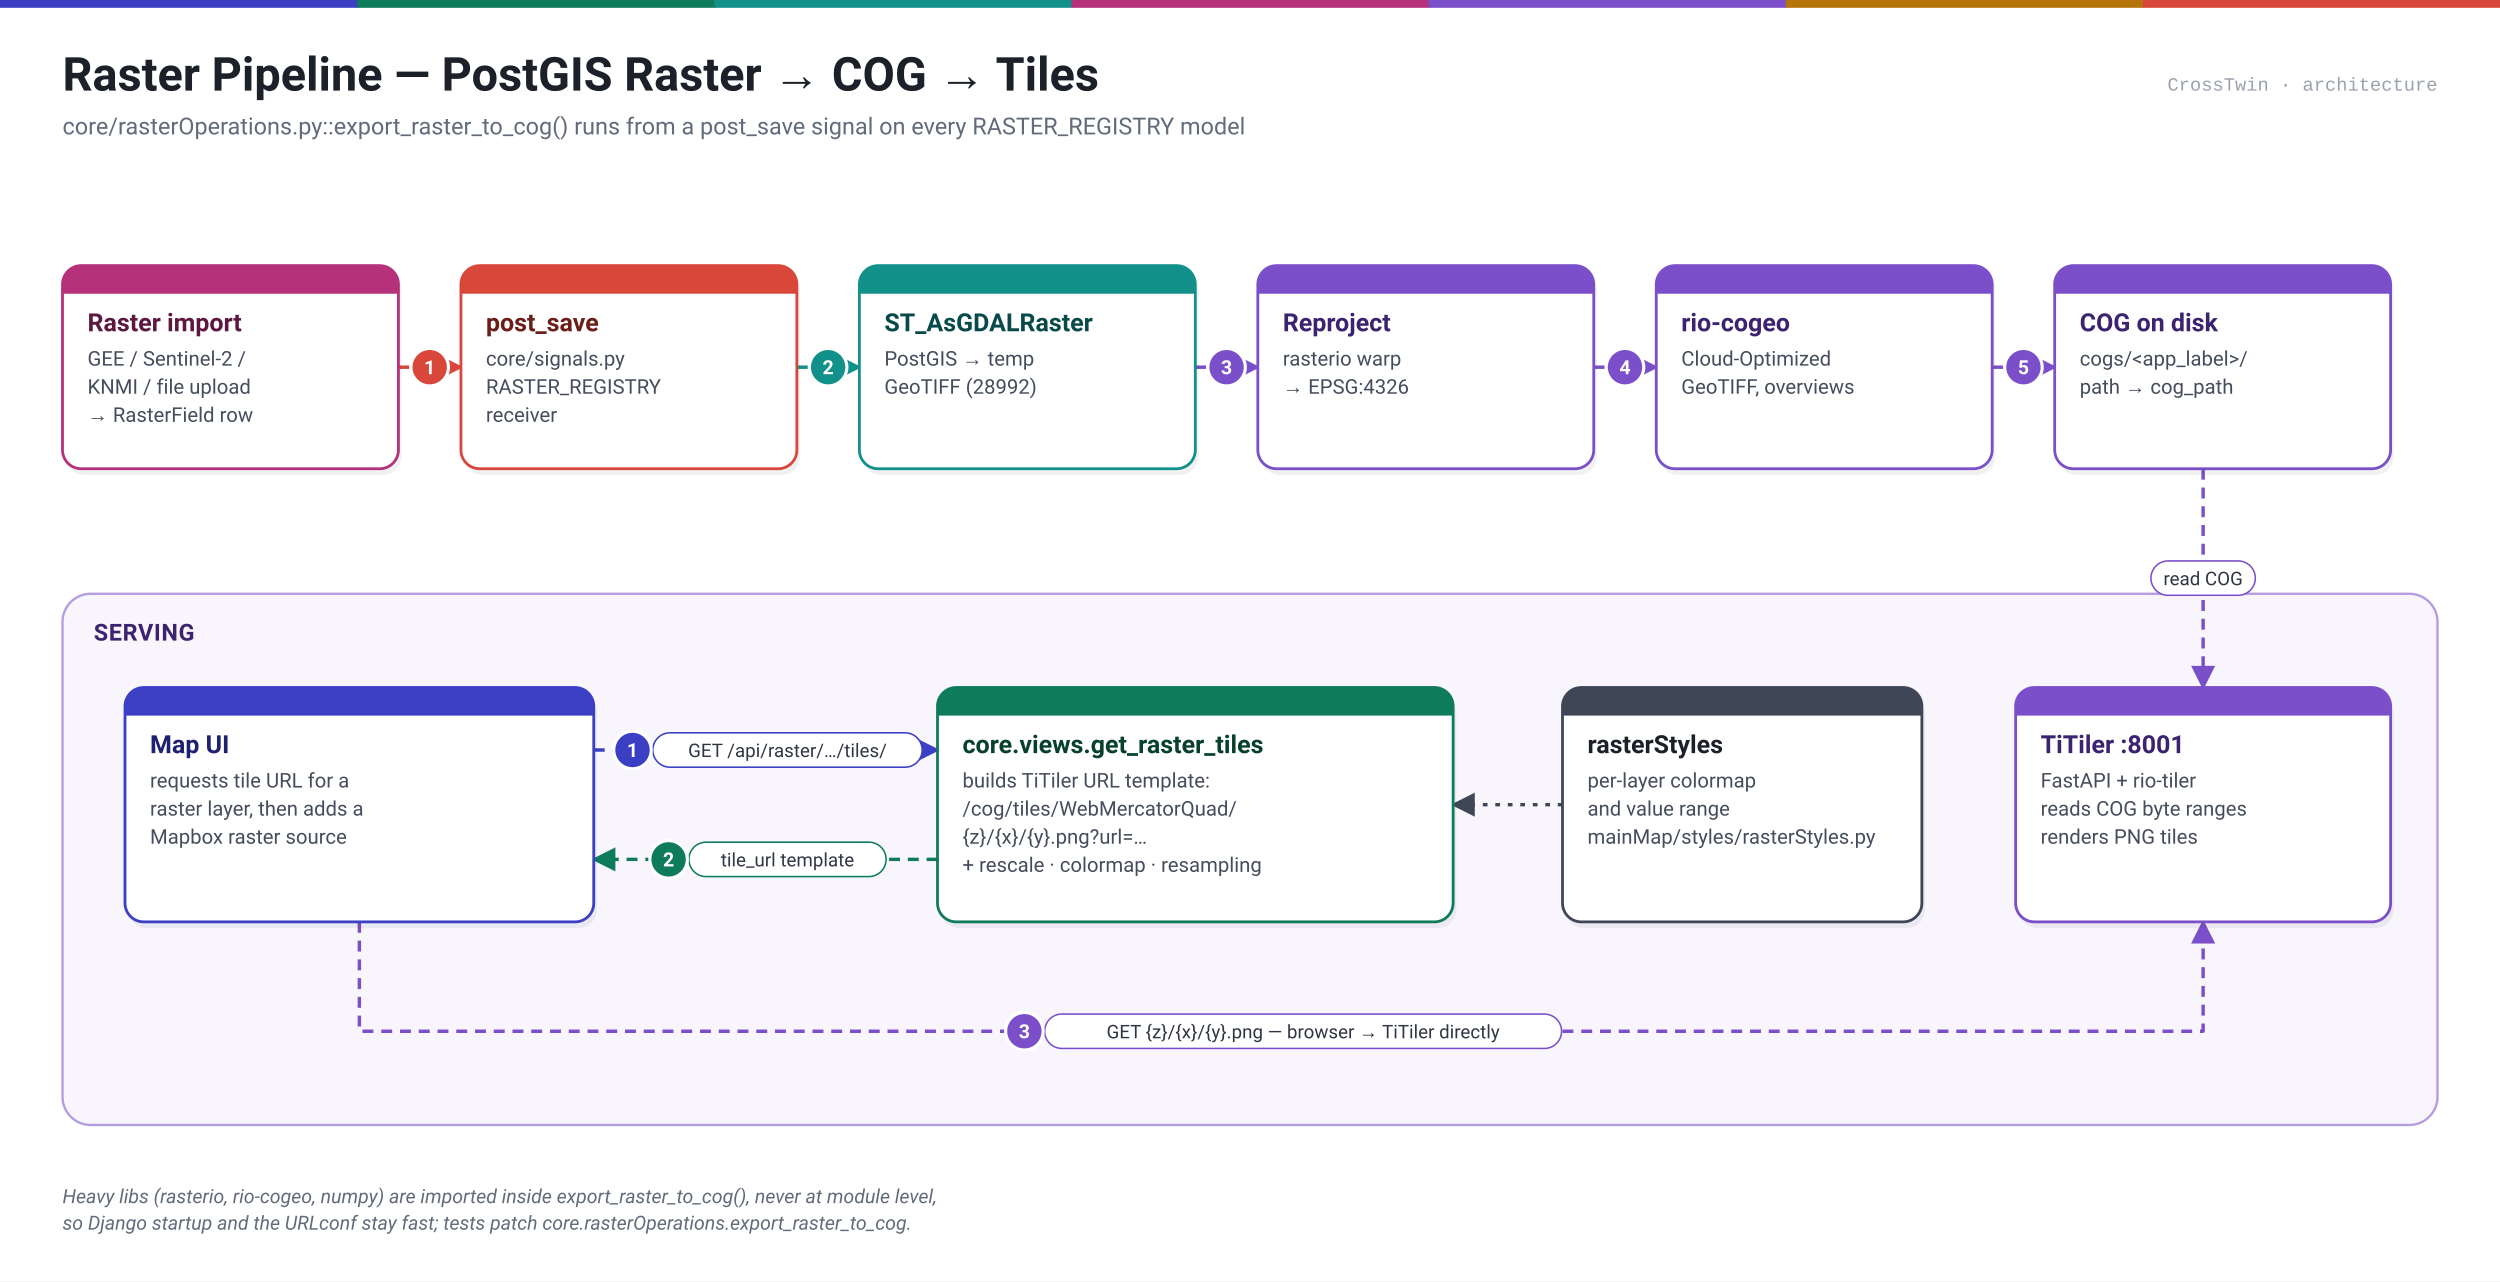
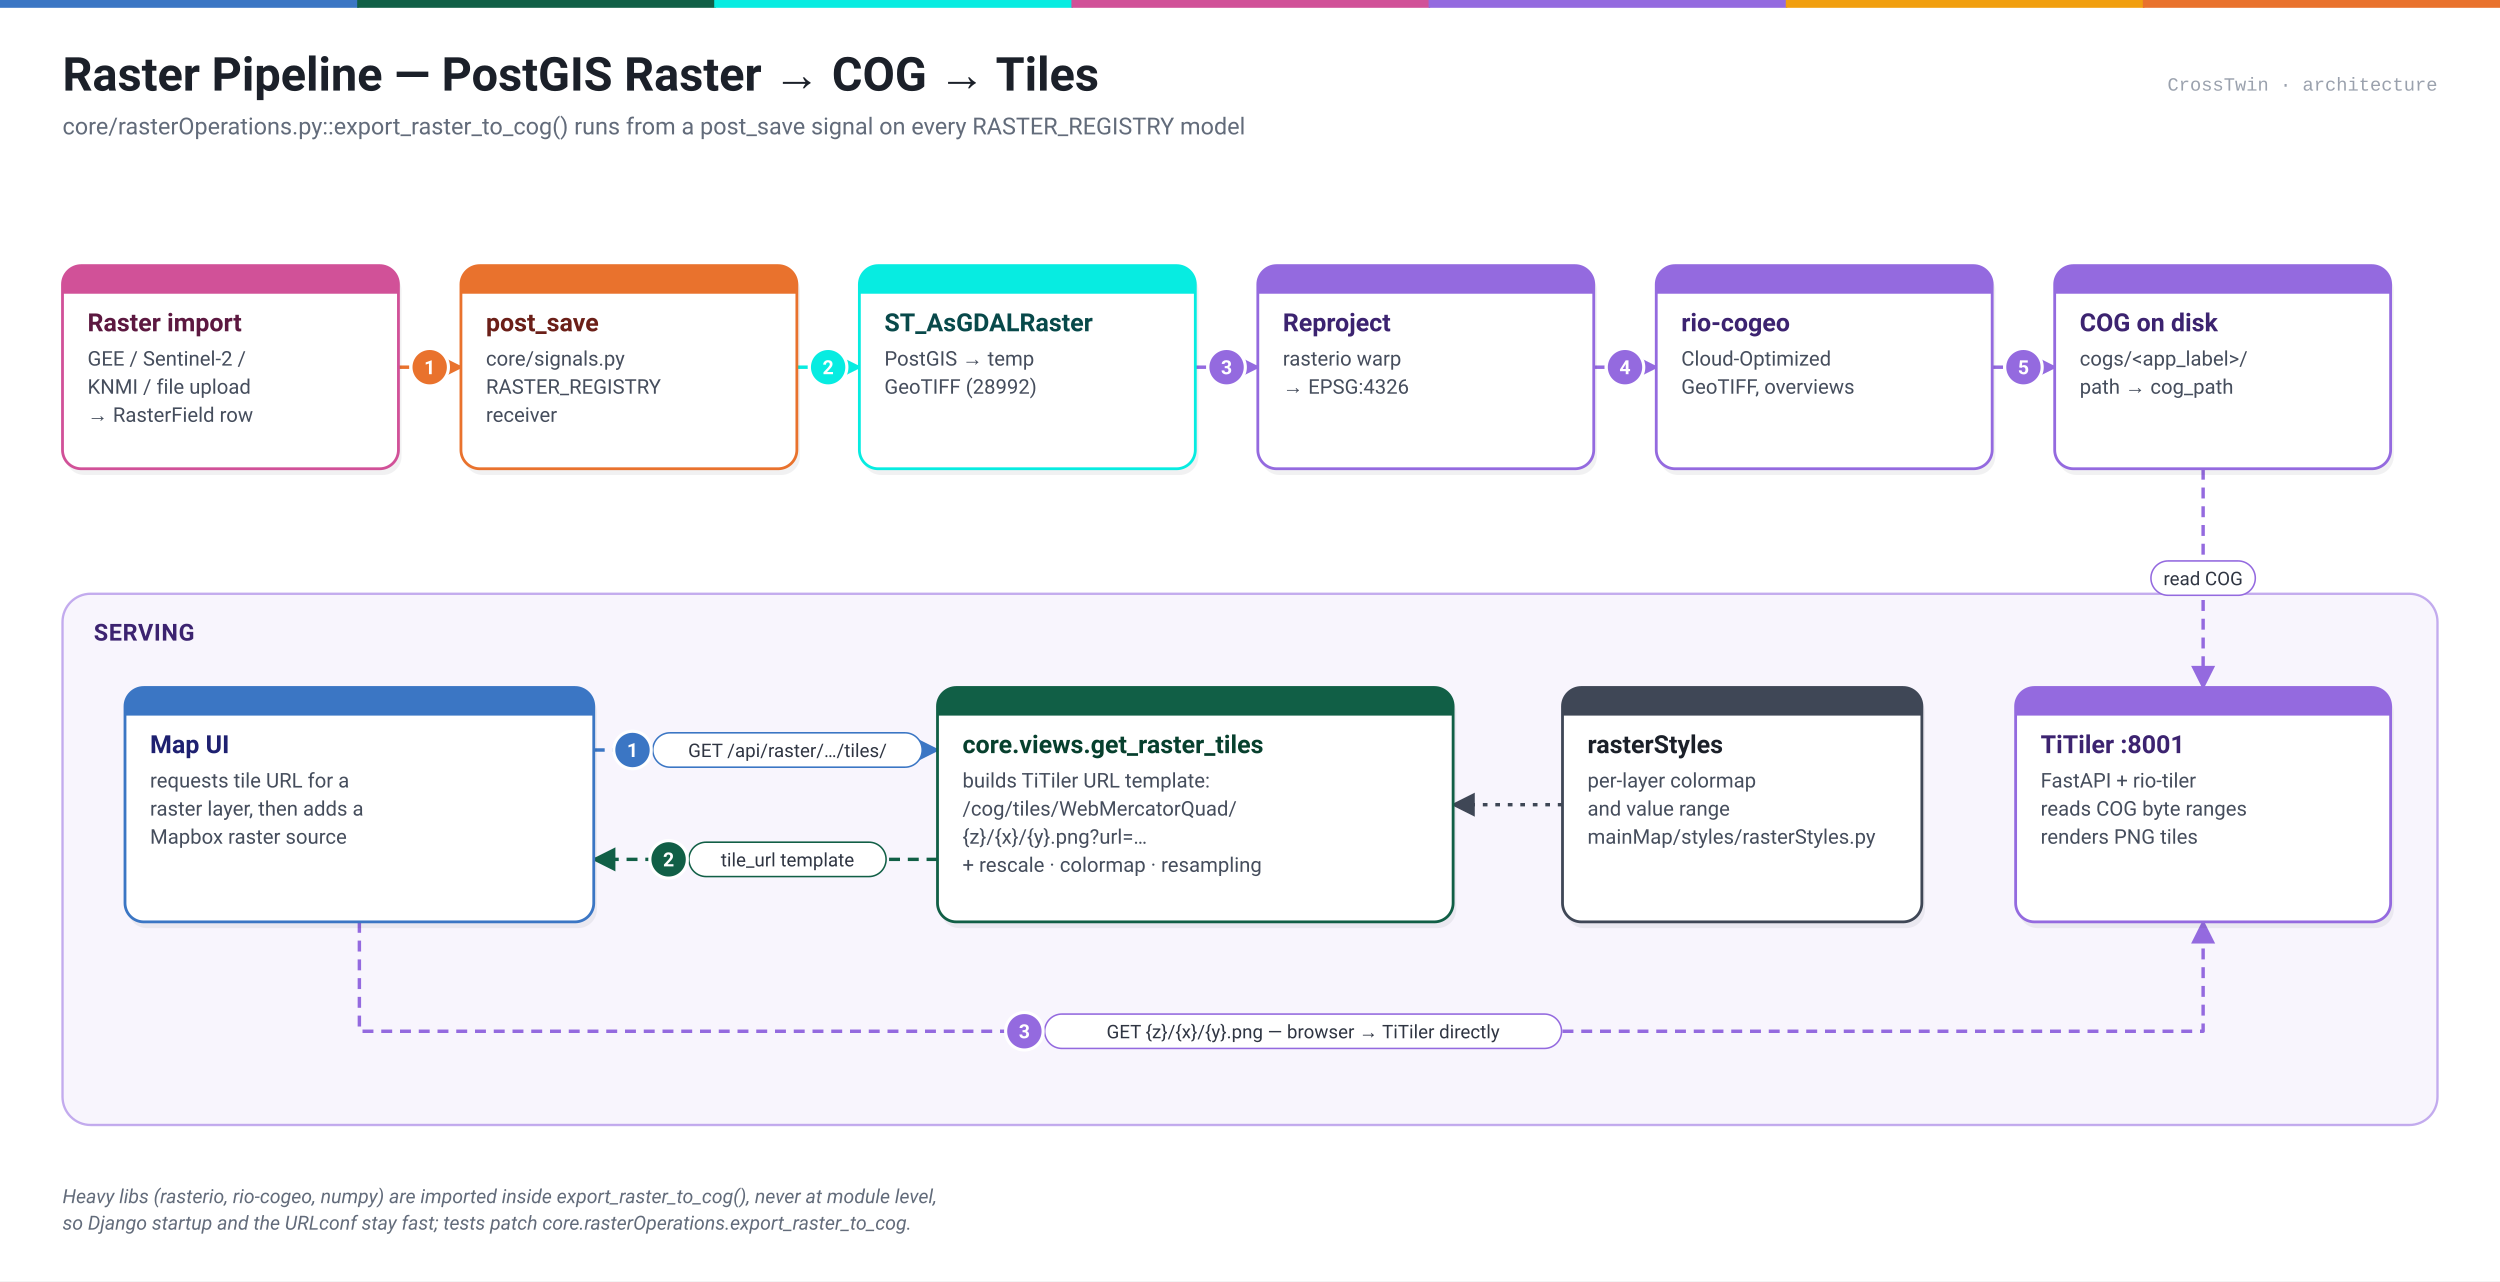
<svg xmlns="http://www.w3.org/2000/svg" viewBox="0 0 1600 820" width="1600" height="820" role="img" aria-label="Raster Pipeline — PostGIS Raster → COG → Tiles">
  <style>
  .t { font-family:'Roboto','Helvetica Neue','Arial',sans-serif; }
  .m { font-family:'JetBrains Mono','Consolas','Courier New',monospace; }
  .flow { stroke-dasharray:7 5; animation:dash 1.2s linear infinite; }
  @keyframes dash { to { stroke-dashoffset:-24; } }
  @media (prefers-reduced-motion: reduce) { .flow { animation:none; } }
</style>
  <defs>
    <marker id="a-client" viewBox="0 0 10 10" refX="9" refY="5" markerWidth="7" markerHeight="7" orient="auto-start-reverse">
-       <path d="M0,0 L10,5 L0,10 z" fill="#3b3fc4" />
+       <path d="M0,0 L10,5 L0,10 z" fill="#3b76c4" />
    </marker>
    <marker id="as-client" viewBox="0 0 10 10" refX="9" refY="5" markerWidth="7" markerHeight="7" orient="auto-start-reverse">
-       <path d="M0,0 L10,5 L0,10 z" fill="#3b3fc4" />
+       <path d="M0,0 L10,5 L0,10 z" fill="#3b76c4" />
    </marker>
    <marker id="a-django" viewBox="0 0 10 10" refX="9" refY="5" markerWidth="7" markerHeight="7" orient="auto-start-reverse">
-       <path d="M0,0 L10,5 L0,10 z" fill="#0e7c5a" />
+       <path d="M0,0 L10,5 L0,10 z" fill="#115f46" />
    </marker>
    <marker id="as-django" viewBox="0 0 10 10" refX="9" refY="5" markerWidth="7" markerHeight="7" orient="auto-start-reverse">
-       <path d="M0,0 L10,5 L0,10 z" fill="#0e7c5a" />
+       <path d="M0,0 L10,5 L0,10 z" fill="#115f46" />
    </marker>
    <marker id="a-data" viewBox="0 0 10 10" refX="9" refY="5" markerWidth="7" markerHeight="7" orient="auto-start-reverse">
-       <path d="M0,0 L10,5 L0,10 z" fill="#12918a" />
+       <path d="M0,0 L10,5 L0,10 z" fill="#07ece1" />
    </marker>
    <marker id="as-data" viewBox="0 0 10 10" refX="9" refY="5" markerWidth="7" markerHeight="7" orient="auto-start-reverse">
-       <path d="M0,0 L10,5 L0,10 z" fill="#12918a" />
+       <path d="M0,0 L10,5 L0,10 z" fill="#07ece1" />
    </marker>
    <marker id="a-external" viewBox="0 0 10 10" refX="9" refY="5" markerWidth="7" markerHeight="7" orient="auto-start-reverse">
-       <path d="M0,0 L10,5 L0,10 z" fill="#b5317a" />
+       <path d="M0,0 L10,5 L0,10 z" fill="#d15198" />
    </marker>
    <marker id="as-external" viewBox="0 0 10 10" refX="9" refY="5" markerWidth="7" markerHeight="7" orient="auto-start-reverse">
-       <path d="M0,0 L10,5 L0,10 z" fill="#b5317a" />
+       <path d="M0,0 L10,5 L0,10 z" fill="#d15198" />
    </marker>
    <marker id="a-raster" viewBox="0 0 10 10" refX="9" refY="5" markerWidth="7" markerHeight="7" orient="auto-start-reverse">
-       <path d="M0,0 L10,5 L0,10 z" fill="#7b4fc9" />
+       <path d="M0,0 L10,5 L0,10 z" fill="#946adf" />
    </marker>
    <marker id="as-raster" viewBox="0 0 10 10" refX="9" refY="5" markerWidth="7" markerHeight="7" orient="auto-start-reverse">
-       <path d="M0,0 L10,5 L0,10 z" fill="#7b4fc9" />
+       <path d="M0,0 L10,5 L0,10 z" fill="#946adf" />
    </marker>
    <marker id="a-cache" viewBox="0 0 10 10" refX="9" refY="5" markerWidth="7" markerHeight="7" orient="auto-start-reverse">
-       <path d="M0,0 L10,5 L0,10 z" fill="#b5750a" />
+       <path d="M0,0 L10,5 L0,10 z" fill="#f19f0f" />
    </marker>
    <marker id="as-cache" viewBox="0 0 10 10" refX="9" refY="5" markerWidth="7" markerHeight="7" orient="auto-start-reverse">
-       <path d="M0,0 L10,5 L0,10 z" fill="#b5750a" />
+       <path d="M0,0 L10,5 L0,10 z" fill="#f19f0f" />
    </marker>
    <marker id="a-signal" viewBox="0 0 10 10" refX="9" refY="5" markerWidth="7" markerHeight="7" orient="auto-start-reverse">
-       <path d="M0,0 L10,5 L0,10 z" fill="#d9473a" />
+       <path d="M0,0 L10,5 L0,10 z" fill="#e9722d" />
    </marker>
    <marker id="as-signal" viewBox="0 0 10 10" refX="9" refY="5" markerWidth="7" markerHeight="7" orient="auto-start-reverse">
-       <path d="M0,0 L10,5 L0,10 z" fill="#d9473a" />
+       <path d="M0,0 L10,5 L0,10 z" fill="#e9722d" />
    </marker>
    <marker id="a-neutral" viewBox="0 0 10 10" refX="9" refY="5" markerWidth="7" markerHeight="7" orient="auto-start-reverse">
      <path d="M0,0 L10,5 L0,10 z" fill="#3f4756" />
    </marker>
    <marker id="as-neutral" viewBox="0 0 10 10" refX="9" refY="5" markerWidth="7" markerHeight="7" orient="auto-start-reverse">
      <path d="M0,0 L10,5 L0,10 z" fill="#3f4756" />
    </marker>
  </defs>
  <rect width="1600" height="820" fill="#ffffff" />
-   <rect x="0.0" width="229.6" height="5" fill="#3b3fc4" />
-   <rect x="228.6" width="229.6" height="5" fill="#0e7c5a" />
-   <rect x="457.1" width="229.6" height="5" fill="#12918a" />
-   <rect x="685.7" width="229.6" height="5" fill="#b5317a" />
-   <rect x="914.3" width="229.6" height="5" fill="#7b4fc9" />
-   <rect x="1142.9" width="229.6" height="5" fill="#b5750a" />
-   <rect x="1371.4" width="229.6" height="5" fill="#d9473a" />
+   <rect x="0.0" width="229.6" height="5" fill="#3b76c4" />
+   <rect x="228.6" width="229.6" height="5" fill="#115f46" />
+   <rect x="457.1" width="229.6" height="5" fill="#07ece1" />
+   <rect x="685.7" width="229.6" height="5" fill="#d15198" />
+   <rect x="914.3" width="229.6" height="5" fill="#946adf" />
+   <rect x="1142.9" width="229.6" height="5" fill="#f19f0f" />
+   <rect x="1371.4" width="229.6" height="5" fill="#e9722d" />
  <text class="t" x="40" y="58" font-size="30" font-weight="600" fill="#1b2029">Raster Pipeline — PostGIS Raster → COG → Tiles</text>
  <text class="t" x="40" y="86" font-size="15" fill="#626b7a">core/rasterOperations.py::export_raster_to_cog() runs from a post_save signal on every RASTER_REGISTRY model</text>
  <text class="m" x="1560" y="58" font-size="12" fill="#9aa1ad" text-anchor="end">CrossTwin · architecture</text>
-   <rect x="40" y="380" width="1520" height="340" rx="18" fill="#f2edfb" fill-opacity="0.55" stroke="#7b4fc9" stroke-opacity="0.55" stroke-width="1.5" />
+   <rect x="40" y="380" width="1520" height="340" rx="18" fill="#f2edfb" fill-opacity="0.55" stroke="#946adf" stroke-opacity="0.55" stroke-width="1.5" />
  <text class="t" x="60" y="410" font-size="15" font-weight="700" fill="#3c2370" letter-spacing="0.4">SERVING</text>
-   <path d="M1410,300 L1410,440" fill="none" stroke="#7b4fc9" stroke-width="2.2" stroke-linejoin="round" class="flow" marker-end="url(#a-raster)" />
+   <path d="M1410,300 L1410,440" fill="none" stroke="#946adf" stroke-width="2.2" stroke-linejoin="round" class="flow" marker-end="url(#a-raster)" />
  <path d="M1000,515 L930,515" fill="none" stroke="#3f4756" stroke-width="2.2" stroke-linejoin="round" stroke-dasharray="3 5" marker-end="url(#a-neutral)" />
-   <path d="M230,590 L230,660 L1410,660 L1410,590" fill="none" stroke="#7b4fc9" stroke-width="2.2" stroke-linejoin="round" class="flow" marker-end="url(#a-raster)" />
-   <path d="M600,550 L380,550" fill="none" stroke="#0e7c5a" stroke-width="2.2" stroke-linejoin="round" class="flow" marker-end="url(#a-django)" />
-   <path d="M380,480 L600,480" fill="none" stroke="#3b3fc4" stroke-width="2.2" stroke-linejoin="round" class="flow" marker-end="url(#a-client)" />
-   <path d="M1275,235 L1315,235" fill="none" stroke="#7b4fc9" stroke-width="2.2" stroke-linejoin="round" class="flow" marker-end="url(#a-raster)" />
-   <path d="M1020,235 L1060,235" fill="none" stroke="#7b4fc9" stroke-width="2.2" stroke-linejoin="round" class="flow" marker-end="url(#a-raster)" />
-   <path d="M765,235 L805,235" fill="none" stroke="#7b4fc9" stroke-width="2.2" stroke-linejoin="round" class="flow" marker-end="url(#a-raster)" />
-   <path d="M510,235 L550,235" fill="none" stroke="#12918a" stroke-width="2.2" stroke-linejoin="round" class="flow" marker-end="url(#a-data)" />
-   <path d="M255,235 L295,235" fill="none" stroke="#d9473a" stroke-width="2.2" stroke-linejoin="round" class="flow" marker-end="url(#a-signal)" />
+   <path d="M230,590 L230,660 L1410,660 L1410,590" fill="none" stroke="#946adf" stroke-width="2.2" stroke-linejoin="round" class="flow" marker-end="url(#a-raster)" />
+   <path d="M600,550 L380,550" fill="none" stroke="#115f46" stroke-width="2.2" stroke-linejoin="round" class="flow" marker-end="url(#a-django)" />
+   <path d="M380,480 L600,480" fill="none" stroke="#3b76c4" stroke-width="2.2" stroke-linejoin="round" class="flow" marker-end="url(#a-client)" />
+   <path d="M1275,235 L1315,235" fill="none" stroke="#946adf" stroke-width="2.2" stroke-linejoin="round" class="flow" marker-end="url(#a-raster)" />
+   <path d="M1020,235 L1060,235" fill="none" stroke="#946adf" stroke-width="2.2" stroke-linejoin="round" class="flow" marker-end="url(#a-raster)" />
+   <path d="M765,235 L805,235" fill="none" stroke="#946adf" stroke-width="2.2" stroke-linejoin="round" class="flow" marker-end="url(#a-raster)" />
+   <path d="M510,235 L550,235" fill="none" stroke="#07ece1" stroke-width="2.2" stroke-linejoin="round" class="flow" marker-end="url(#a-data)" />
+   <path d="M255,235 L295,235" fill="none" stroke="#e9722d" stroke-width="2.2" stroke-linejoin="round" class="flow" marker-end="url(#a-signal)" />
  <rect x="42" y="174" width="215" height="130" rx="12" fill="#1b2029" fill-opacity="0.06" />
-   <rect x="40" y="170" width="215" height="130" rx="12" fill="#fff" stroke="#b5317a" stroke-width="1.8" />
-   <path d="M52,170 h191 a12,12 0 0 1 12,12 v6 h-215 v-6 a12,12 0 0 1 12,-12 z" fill="#b5317a" />
+   <rect x="40" y="170" width="215" height="130" rx="12" fill="#fff" stroke="#d15198" stroke-width="1.8" />
+   <path d="M52,170 h191 a12,12 0 0 1 12,12 v6 h-215 v-6 a12,12 0 0 1 12,-12 z" fill="#d15198" />
  <text class="t" x="56" y="212" font-size="16" font-weight="700" fill="#5c1840">Raster import</text>
  <text class="t" x="56" y="234" font-size="13" fill="#454d5c">GEE / Sentinel-2 /</text>
  <text class="t" x="56" y="252" font-size="13" fill="#454d5c">KNMI / file upload</text>
  <text class="t" x="56" y="270" font-size="13" fill="#454d5c">→ RasterField row</text>
  <rect x="297" y="174" width="215" height="130" rx="12" fill="#1b2029" fill-opacity="0.06" />
-   <rect x="295" y="170" width="215" height="130" rx="12" fill="#fff" stroke="#d9473a" stroke-width="1.8" />
-   <path d="M307,170 h191 a12,12 0 0 1 12,12 v6 h-215 v-6 a12,12 0 0 1 12,-12 z" fill="#d9473a" />
+   <rect x="295" y="170" width="215" height="130" rx="12" fill="#fff" stroke="#e9722d" stroke-width="1.8" />
+   <path d="M307,170 h191 a12,12 0 0 1 12,12 v6 h-215 v-6 a12,12 0 0 1 12,-12 z" fill="#e9722d" />
  <text class="t" x="311" y="212" font-size="16" font-weight="700" fill="#6b1f18">post_save</text>
  <text class="t" x="311" y="234" font-size="13" fill="#454d5c">core/signals.py</text>
  <text class="t" x="311" y="252" font-size="13" fill="#454d5c">RASTER_REGISTRY</text>
  <text class="t" x="311" y="270" font-size="13" fill="#454d5c">receiver</text>
  <rect x="552" y="174" width="215" height="130" rx="12" fill="#1b2029" fill-opacity="0.06" />
-   <rect x="550" y="170" width="215" height="130" rx="12" fill="#fff" stroke="#12918a" stroke-width="1.8" />
-   <path d="M562,170 h191 a12,12 0 0 1 12,12 v6 h-215 v-6 a12,12 0 0 1 12,-12 z" fill="#12918a" />
+   <rect x="550" y="170" width="215" height="130" rx="12" fill="#fff" stroke="#07ece1" stroke-width="1.8" />
+   <path d="M562,170 h191 a12,12 0 0 1 12,12 v6 h-215 v-6 a12,12 0 0 1 12,-12 z" fill="#07ece1" />
  <text class="t" x="566" y="212" font-size="16" font-weight="700" fill="#08494a">ST_AsGDALRaster</text>
  <text class="t" x="566" y="234" font-size="13" fill="#454d5c">PostGIS → temp</text>
  <text class="t" x="566" y="252" font-size="13" fill="#454d5c">GeoTIFF (28992)</text>
  <rect x="807" y="174" width="215" height="130" rx="12" fill="#1b2029" fill-opacity="0.06" />
-   <rect x="805" y="170" width="215" height="130" rx="12" fill="#fff" stroke="#7b4fc9" stroke-width="1.8" />
-   <path d="M817,170 h191 a12,12 0 0 1 12,12 v6 h-215 v-6 a12,12 0 0 1 12,-12 z" fill="#7b4fc9" />
+   <rect x="805" y="170" width="215" height="130" rx="12" fill="#fff" stroke="#946adf" stroke-width="1.8" />
+   <path d="M817,170 h191 a12,12 0 0 1 12,12 v6 h-215 v-6 a12,12 0 0 1 12,-12 z" fill="#946adf" />
  <text class="t" x="821" y="212" font-size="16" font-weight="700" fill="#3c2370">Reproject</text>
  <text class="t" x="821" y="234" font-size="13" fill="#454d5c">rasterio warp</text>
  <text class="t" x="821" y="252" font-size="13" fill="#454d5c">→ EPSG:4326</text>
  <rect x="1062" y="174" width="215" height="130" rx="12" fill="#1b2029" fill-opacity="0.06" />
-   <rect x="1060" y="170" width="215" height="130" rx="12" fill="#fff" stroke="#7b4fc9" stroke-width="1.8" />
-   <path d="M1072,170 h191 a12,12 0 0 1 12,12 v6 h-215 v-6 a12,12 0 0 1 12,-12 z" fill="#7b4fc9" />
+   <rect x="1060" y="170" width="215" height="130" rx="12" fill="#fff" stroke="#946adf" stroke-width="1.8" />
+   <path d="M1072,170 h191 a12,12 0 0 1 12,12 v6 h-215 v-6 a12,12 0 0 1 12,-12 z" fill="#946adf" />
  <text class="t" x="1076" y="212" font-size="16" font-weight="700" fill="#3c2370">rio-cogeo</text>
  <text class="t" x="1076" y="234" font-size="13" fill="#454d5c">Cloud-Optimized</text>
  <text class="t" x="1076" y="252" font-size="13" fill="#454d5c">GeoTIFF, overviews</text>
  <rect x="1317" y="174" width="215" height="130" rx="12" fill="#1b2029" fill-opacity="0.06" />
-   <rect x="1315" y="170" width="215" height="130" rx="12" fill="#fff" stroke="#7b4fc9" stroke-width="1.8" />
-   <path d="M1327,170 h191 a12,12 0 0 1 12,12 v6 h-215 v-6 a12,12 0 0 1 12,-12 z" fill="#7b4fc9" />
+   <rect x="1315" y="170" width="215" height="130" rx="12" fill="#fff" stroke="#946adf" stroke-width="1.8" />
+   <path d="M1327,170 h191 a12,12 0 0 1 12,12 v6 h-215 v-6 a12,12 0 0 1 12,-12 z" fill="#946adf" />
  <text class="t" x="1331" y="212" font-size="16" font-weight="700" fill="#3c2370">COG on disk</text>
  <text class="t" x="1331" y="234" font-size="13" fill="#454d5c">cogs/&lt;app_label&gt;/</text>
  <text class="t" x="1331" y="252" font-size="13" fill="#454d5c">path → cog_path</text>
  <rect x="82" y="444" width="300" height="150" rx="12" fill="#1b2029" fill-opacity="0.06" />
-   <rect x="80" y="440" width="300" height="150" rx="12" fill="#fff" stroke="#3b3fc4" stroke-width="1.8" />
-   <path d="M92,440 h276 a12,12 0 0 1 12,12 v6 h-300 v-6 a12,12 0 0 1 12,-12 z" fill="#3b3fc4" />
+   <rect x="80" y="440" width="300" height="150" rx="12" fill="#fff" stroke="#3b76c4" stroke-width="1.8" />
+   <path d="M92,440 h276 a12,12 0 0 1 12,12 v6 h-300 v-6 a12,12 0 0 1 12,-12 z" fill="#3b76c4" />
  <text class="t" x="96" y="482" font-size="16" font-weight="700" fill="#1e2070">Map UI</text>
  <text class="t" x="96" y="504" font-size="13" fill="#454d5c">requests tile URL for a</text>
  <text class="t" x="96" y="522" font-size="13" fill="#454d5c">raster layer, then adds a</text>
  <text class="t" x="96" y="540" font-size="13" fill="#454d5c">Mapbox raster source</text>
  <rect x="602" y="444" width="330" height="150" rx="12" fill="#1b2029" fill-opacity="0.06" />
-   <rect x="600" y="440" width="330" height="150" rx="12" fill="#fff" stroke="#0e7c5a" stroke-width="1.8" />
-   <path d="M612,440 h306 a12,12 0 0 1 12,12 v6 h-330 v-6 a12,12 0 0 1 12,-12 z" fill="#0e7c5a" />
+   <rect x="600" y="440" width="330" height="150" rx="12" fill="#fff" stroke="#115f46" stroke-width="1.8" />
+   <path d="M612,440 h306 a12,12 0 0 1 12,12 v6 h-330 v-6 a12,12 0 0 1 12,-12 z" fill="#115f46" />
  <text class="t" x="616" y="482" font-size="16" font-weight="700" fill="#07402e">core.views.get_raster_tiles</text>
  <text class="t" x="616" y="504" font-size="13" fill="#454d5c">builds TiTiler URL template:</text>
  <text class="t" x="616" y="522" font-size="13" fill="#454d5c">/cog/tiles/WebMercatorQuad/</text>
  <text class="t" x="616" y="540" font-size="13" fill="#454d5c">  {z}/{x}/{y}.png?url=…</text>
  <text class="t" x="616" y="558" font-size="13" fill="#454d5c">+ rescale · colormap · resampling</text>
  <rect x="1002" y="444" width="230" height="150" rx="12" fill="#1b2029" fill-opacity="0.06" />
  <rect x="1000" y="440" width="230" height="150" rx="12" fill="#fff" stroke="#3f4756" stroke-width="1.8" />
  <path d="M1012,440 h206 a12,12 0 0 1 12,12 v6 h-230 v-6 a12,12 0 0 1 12,-12 z" fill="#3f4756" />
  <text class="t" x="1016" y="482" font-size="16" font-weight="700" fill="#1b2029">rasterStyles</text>
  <text class="t" x="1016" y="504" font-size="13" fill="#454d5c">per-layer colormap</text>
  <text class="t" x="1016" y="522" font-size="13" fill="#454d5c">and value range</text>
  <text class="t" x="1016" y="540" font-size="13" fill="#454d5c">mainMap/styles/rasterStyles.py</text>
  <rect x="1292" y="444" width="240" height="150" rx="12" fill="#1b2029" fill-opacity="0.06" />
-   <rect x="1290" y="440" width="240" height="150" rx="12" fill="#fff" stroke="#7b4fc9" stroke-width="1.8" />
-   <path d="M1302,440 h216 a12,12 0 0 1 12,12 v6 h-240 v-6 a12,12 0 0 1 12,-12 z" fill="#7b4fc9" />
+   <rect x="1290" y="440" width="240" height="150" rx="12" fill="#fff" stroke="#946adf" stroke-width="1.8" />
+   <path d="M1302,440 h216 a12,12 0 0 1 12,12 v6 h-240 v-6 a12,12 0 0 1 12,-12 z" fill="#946adf" />
  <text class="t" x="1306" y="482" font-size="16" font-weight="700" fill="#3c2370">TiTiler :8001</text>
  <text class="t" x="1306" y="504" font-size="13" fill="#454d5c">FastAPI + rio-tiler</text>
  <text class="t" x="1306" y="522" font-size="13" fill="#454d5c">reads COG byte ranges</text>
  <text class="t" x="1306" y="540" font-size="13" fill="#454d5c">renders PNG tiles</text>
-   <circle cx="275.0" cy="235.0" r="12" fill="#d9473a" stroke="#fff" stroke-width="2" />
+   <circle cx="275.0" cy="235.0" r="12" fill="#e9722d" stroke="#fff" stroke-width="2" />
  <text class="t" x="275.0" y="239.5" font-size="12.5" font-weight="700" fill="#fff" text-anchor="middle">1</text>
-   <circle cx="530.0" cy="235.0" r="12" fill="#12918a" stroke="#fff" stroke-width="2" />
+   <circle cx="530.0" cy="235.0" r="12" fill="#07ece1" stroke="#fff" stroke-width="2" />
  <text class="t" x="530.0" y="239.5" font-size="12.5" font-weight="700" fill="#fff" text-anchor="middle">2</text>
-   <circle cx="785.0" cy="235.0" r="12" fill="#7b4fc9" stroke="#fff" stroke-width="2" />
+   <circle cx="785.0" cy="235.0" r="12" fill="#946adf" stroke="#fff" stroke-width="2" />
  <text class="t" x="785.0" y="239.5" font-size="12.5" font-weight="700" fill="#fff" text-anchor="middle">3</text>
-   <circle cx="1040.0" cy="235.0" r="12" fill="#7b4fc9" stroke="#fff" stroke-width="2" />
+   <circle cx="1040.0" cy="235.0" r="12" fill="#946adf" stroke="#fff" stroke-width="2" />
  <text class="t" x="1040.0" y="239.5" font-size="12.5" font-weight="700" fill="#fff" text-anchor="middle">4</text>
-   <circle cx="1295.0" cy="235.0" r="12" fill="#7b4fc9" stroke="#fff" stroke-width="2" />
+   <circle cx="1295.0" cy="235.0" r="12" fill="#946adf" stroke="#fff" stroke-width="2" />
  <text class="t" x="1295.0" y="239.5" font-size="12.5" font-weight="700" fill="#fff" text-anchor="middle">5</text>
-   <rect x="417.8" y="469.0" width="172.4" height="22" rx="11" fill="#fff" stroke="#3b3fc4" stroke-width="1" />
+   <rect x="417.8" y="469.0" width="172.4" height="22" rx="11" fill="#fff" stroke="#3b76c4" stroke-width="1" />
  <text class="t" x="504.0" y="484.5" font-size="12" fill="#2f3542" text-anchor="middle">GET /api/raster/…/tiles/</text>
-   <circle cx="404.8" cy="480.0" r="12" fill="#3b3fc4" stroke="#fff" stroke-width="2" />
+   <circle cx="404.8" cy="480.0" r="12" fill="#3b76c4" stroke="#fff" stroke-width="2" />
  <text class="t" x="404.8" y="484.5" font-size="12.5" font-weight="700" fill="#fff" text-anchor="middle">1</text>
-   <rect x="440.9" y="539.0" width="126.2" height="22" rx="11" fill="#fff" stroke="#0e7c5a" stroke-width="1" />
+   <rect x="440.9" y="539.0" width="126.2" height="22" rx="11" fill="#fff" stroke="#115f46" stroke-width="1" />
  <text class="t" x="504.0" y="554.5" font-size="12" fill="#2f3542" text-anchor="middle">tile_url template</text>
-   <circle cx="427.9" cy="550.0" r="12" fill="#0e7c5a" stroke="#fff" stroke-width="2" />
+   <circle cx="427.9" cy="550.0" r="12" fill="#115f46" stroke="#fff" stroke-width="2" />
  <text class="t" x="427.9" y="554.5" font-size="12.5" font-weight="700" fill="#fff" text-anchor="middle">2</text>
-   <rect x="668.6" y="649.0" width="330.8" height="22" rx="11" fill="#fff" stroke="#7b4fc9" stroke-width="1" />
+   <rect x="668.6" y="649.0" width="330.8" height="22" rx="11" fill="#fff" stroke="#946adf" stroke-width="1" />
  <text class="t" x="834.0" y="664.5" font-size="12" fill="#2f3542" text-anchor="middle">GET {z}/{x}/{y}.png — browser → TiTiler directly</text>
-   <circle cx="655.6" cy="660.0" r="12" fill="#7b4fc9" stroke="#fff" stroke-width="2" />
+   <circle cx="655.6" cy="660.0" r="12" fill="#946adf" stroke="#fff" stroke-width="2" />
  <text class="t" x="655.6" y="664.5" font-size="12.5" font-weight="700" fill="#fff" text-anchor="middle">3</text>
-   <rect x="1376.6" y="359.0" width="66.8" height="22" rx="11" fill="#fff" stroke="#7b4fc9" stroke-width="1" />
+   <rect x="1376.6" y="359.0" width="66.8" height="22" rx="11" fill="#fff" stroke="#946adf" stroke-width="1" />
  <text class="t" x="1410.0" y="374.5" font-size="12" fill="#2f3542" text-anchor="middle">read COG</text>
  <text class="t" x="40" y="770" font-size="12.5" fill="#626b7a" font-style="italic">Heavy libs (rasterio, rio-cogeo, numpy) are imported inside export_raster_to_cog(), never at module level,</text>
  <text class="t" x="40" y="787" font-size="12.5" fill="#626b7a" font-style="italic">so Django startup and the URLconf stay fast; tests patch core.rasterOperations.export_raster_to_cog.</text>
</svg>
